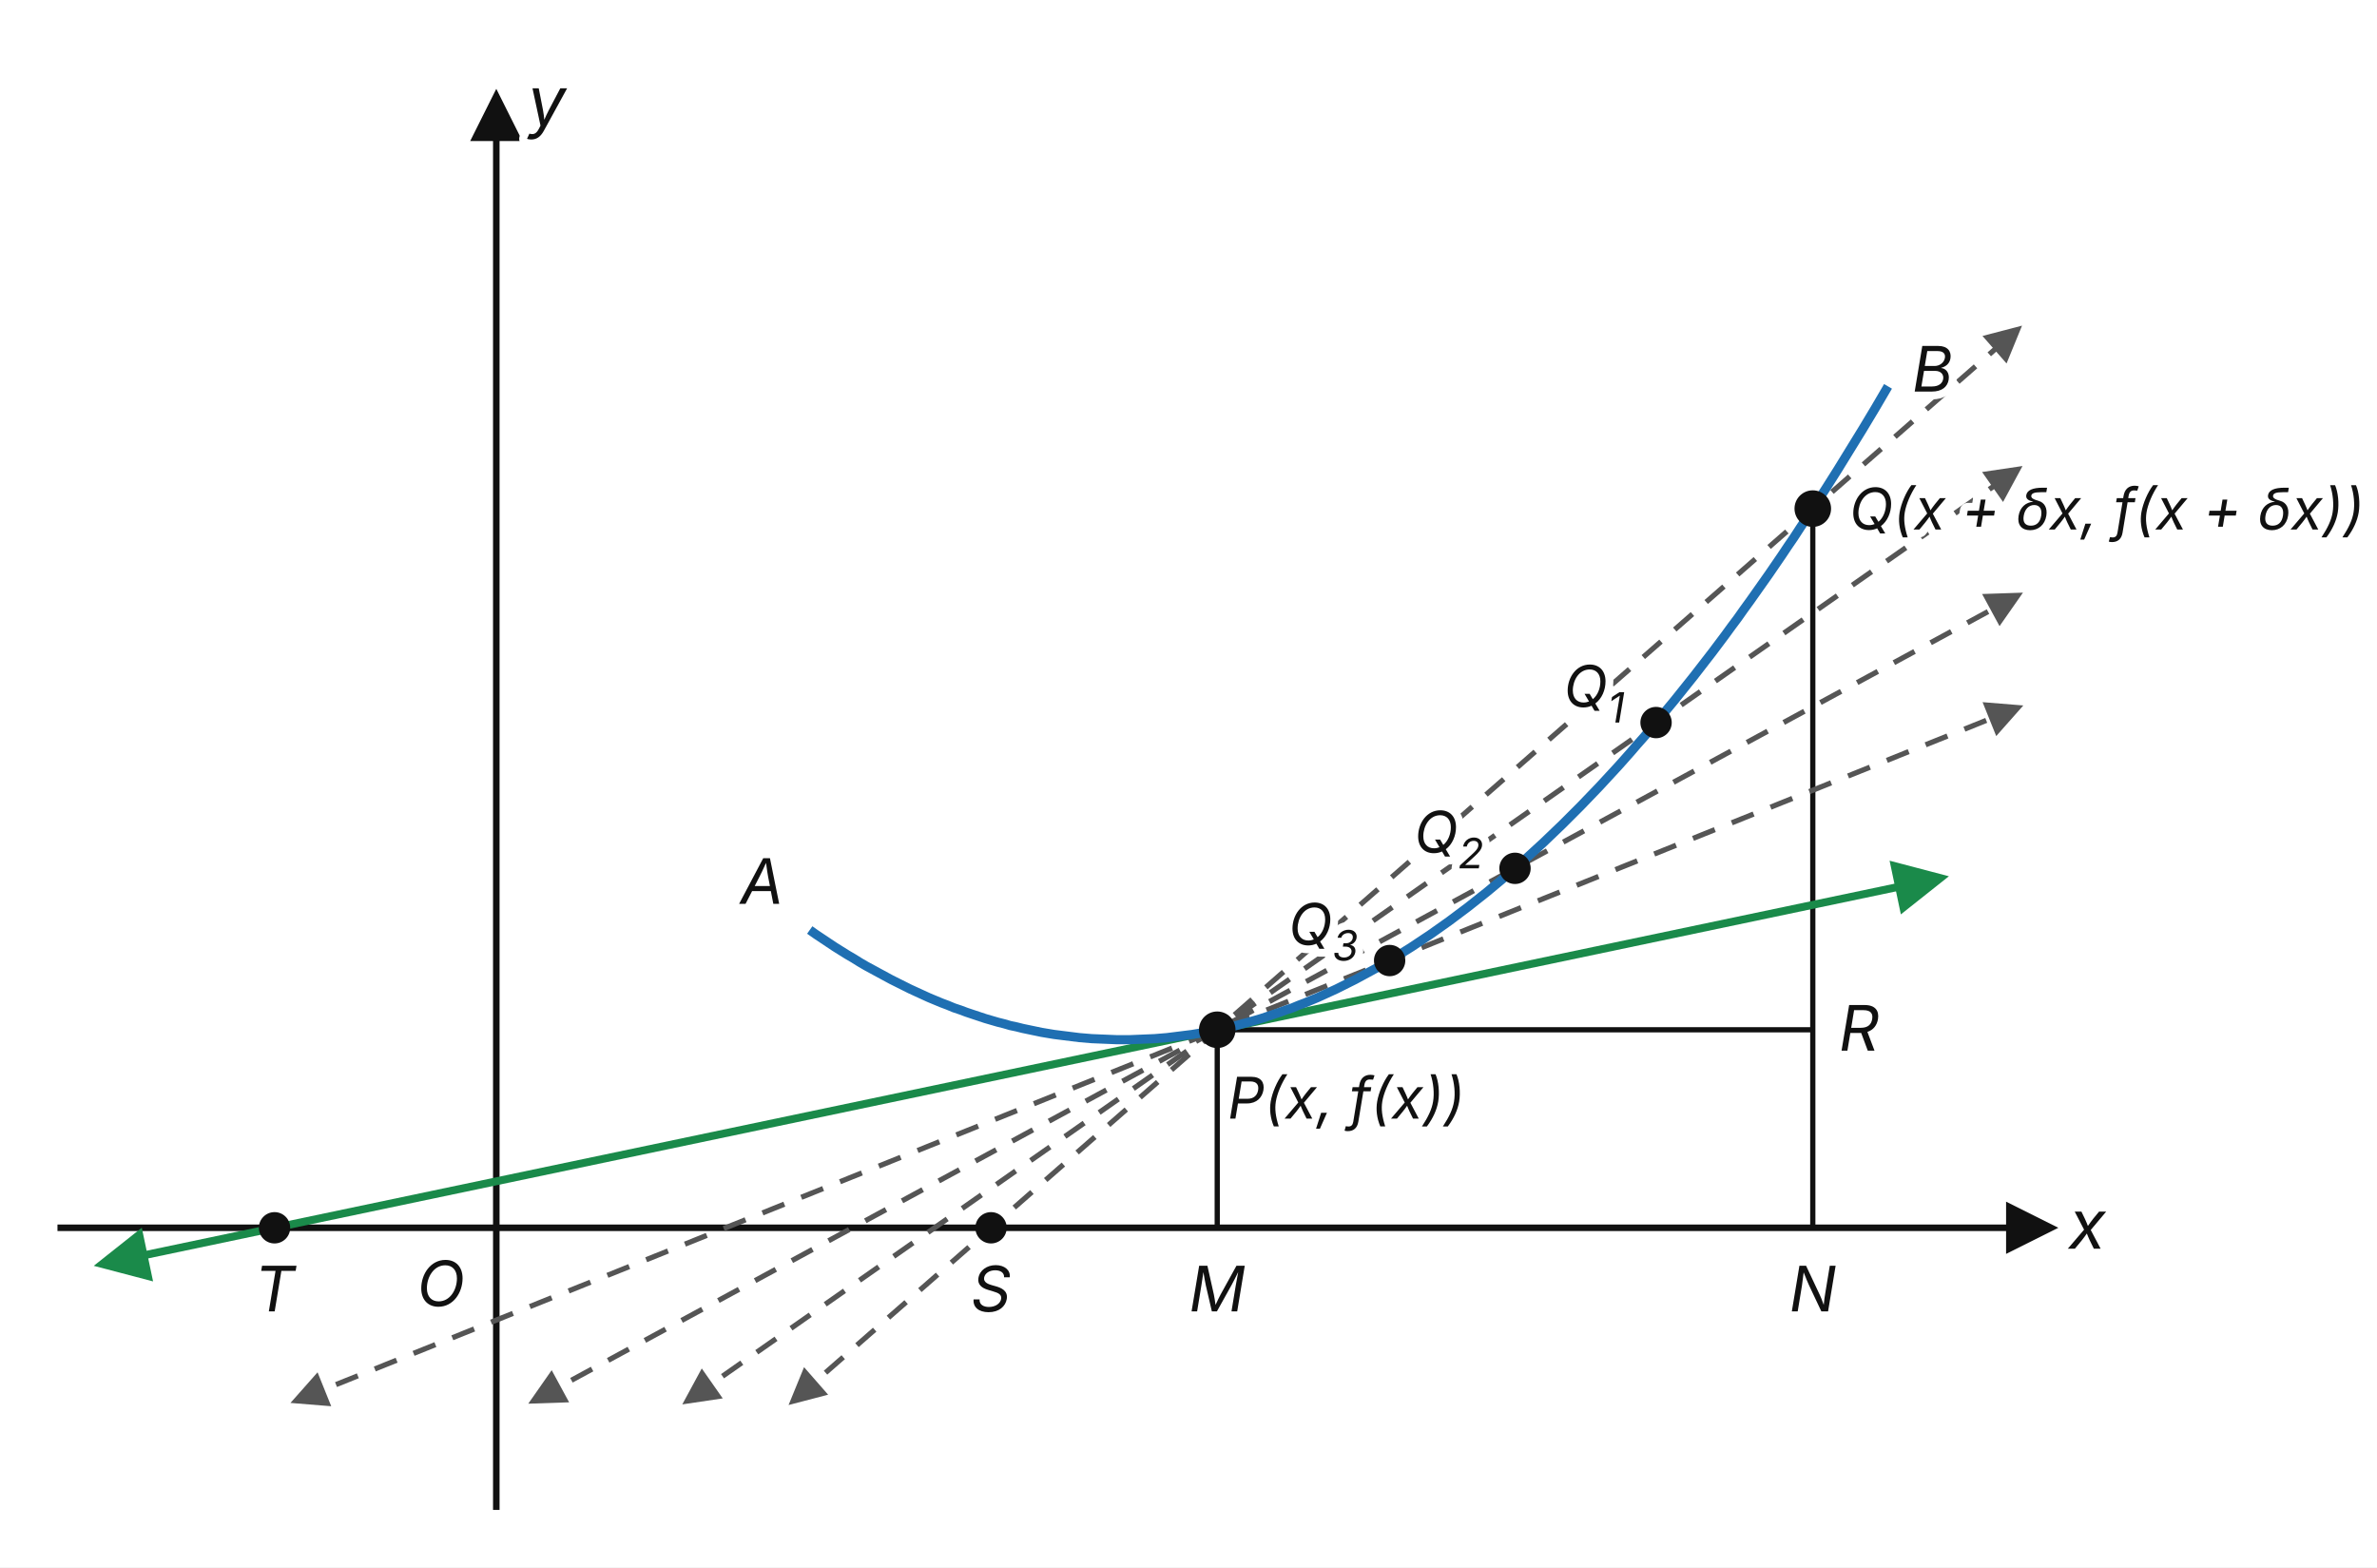
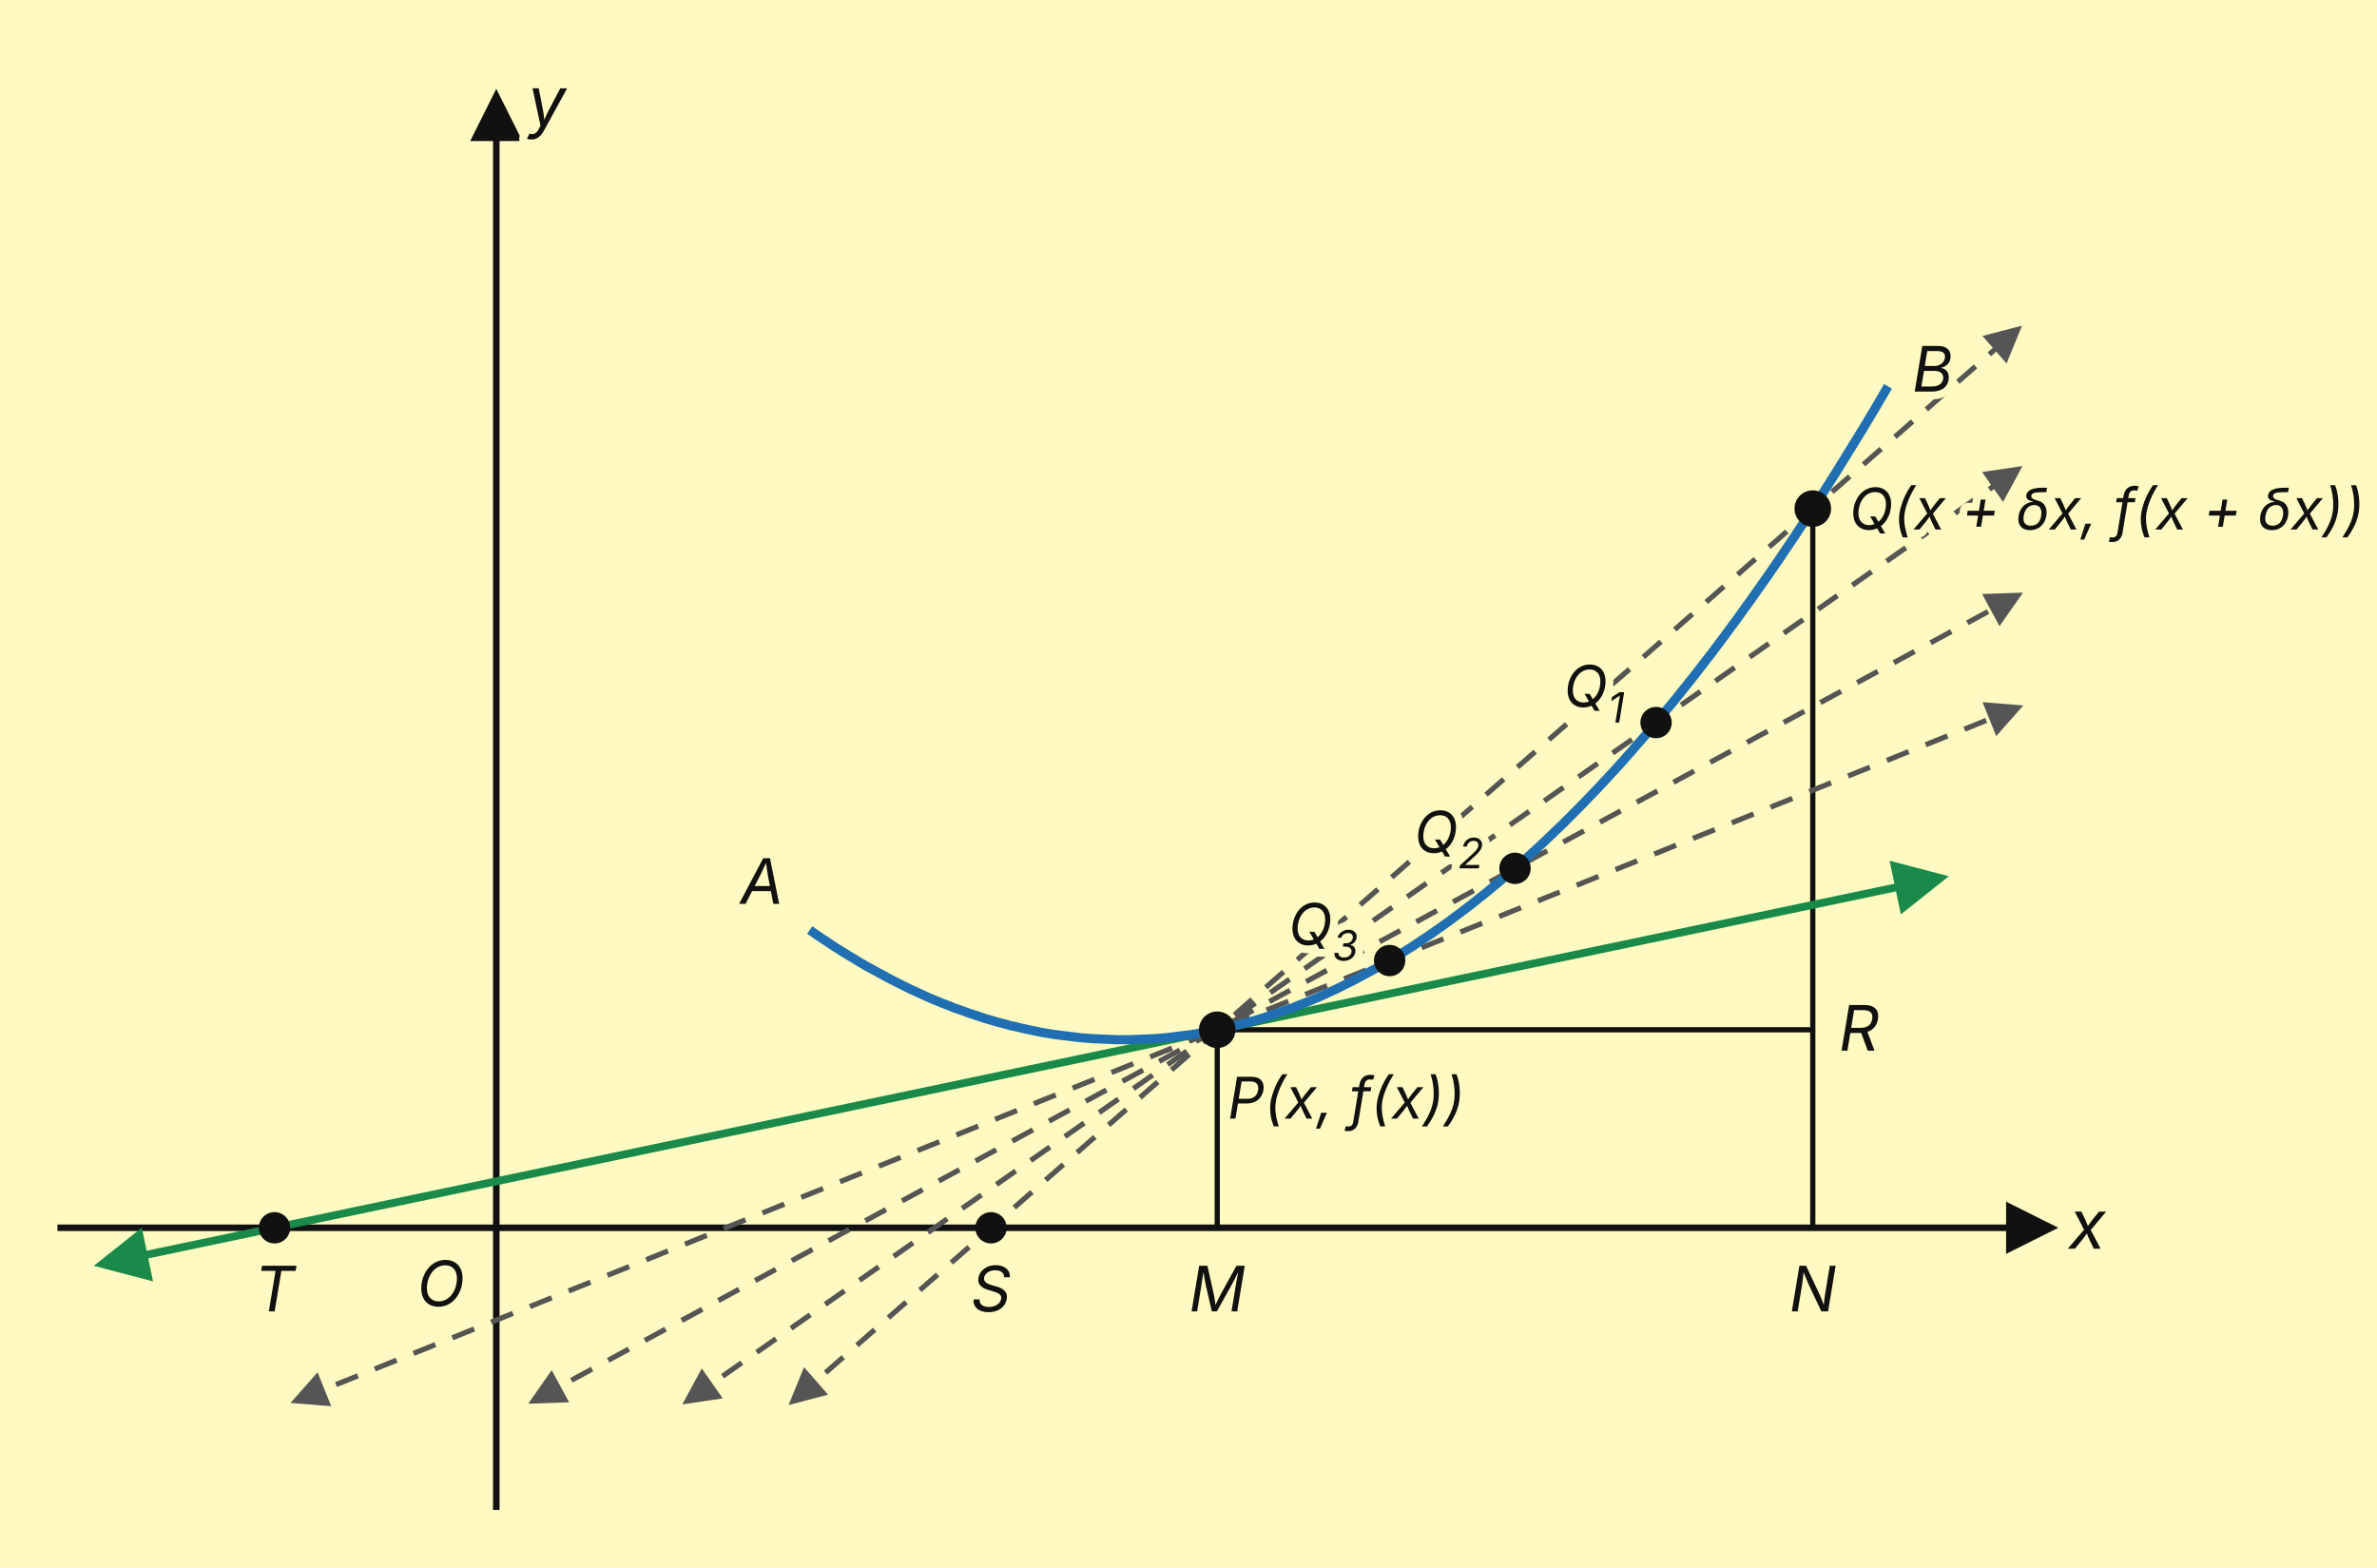
<svg xmlns="http://www.w3.org/2000/svg" viewBox="0 0 910 600" font-family="Inter, Arial, sans-serif">
-   <rect x="0" y="0" width="910" height="600" fill="#ffffff" />
+   <rect x="0" y="0" width="910" height="600" fill="#FFFAC2" />
  <defs>
    <marker id="ah" viewBox="0 0 10 10" refX="8" refY="5" markerWidth="8" markerHeight="8" orient="auto-start-reverse">
      <path d="M0,0 L10,5 L0,10 z" fill="#111111" />
    </marker>
    <marker id="ahg" viewBox="0 0 10 10" refX="8" refY="5" markerWidth="7" markerHeight="7" orient="auto-start-reverse">
      <path d="M0,0 L10,5 L0,10 z" fill="#1a8a4a" />
    </marker>
    <marker id="ahk" viewBox="0 0 10 10" refX="8" refY="5" markerWidth="7" markerHeight="7" orient="auto-start-reverse">
      <path d="M0,0 L10,5 L0,10 z" fill="#555555" />
    </marker>
  </defs>
  <line x1="22.0" y1="470.0" x2="784.0" y2="470.0" stroke="#111111" stroke-width="2.5" marker-end="url(#ah)" />
  <line x1="190.0" y1="578.0" x2="190.0" y2="38.0" stroke="#111111" stroke-width="2.5" marker-end="url(#ah)" />
-   <text x="792.0" y="478.0" font-size="26" text-anchor="start" font-style="italic" fill="#111111" paint-order="stroke" stroke="#ffffff" stroke-width="6" stroke-linejoin="round">x</text>
-   <text x="202.0" y="48.0" font-size="26" text-anchor="start" font-style="italic" fill="#111111" paint-order="stroke" stroke="#ffffff" stroke-width="6" stroke-linejoin="round">y</text>
-   <text x="178.0" y="500.0" font-size="24" text-anchor="end" font-style="italic" fill="#111111" paint-order="stroke" stroke="#ffffff" stroke-width="6" stroke-linejoin="round">O</text>
+   <text x="792.0" y="478.0" font-size="26" text-anchor="start" font-style="italic" fill="#111111" paint-order="stroke" stroke="#FFFAC2" stroke-width="6" stroke-linejoin="round">x</text>
+   <text x="202.0" y="48.0" font-size="26" text-anchor="start" font-style="italic" fill="#111111" paint-order="stroke" stroke="#FFFAC2" stroke-width="6" stroke-linejoin="round">y</text>
+   <text x="178.0" y="500.0" font-size="24" text-anchor="end" font-style="italic" fill="#111111" paint-order="stroke" stroke="#FFFAC2" stroke-width="6" stroke-linejoin="round">O</text>
  <line x1="466.0" y1="394.2" x2="466.0" y2="470.0" stroke="#111111" stroke-width="2" />
  <line x1="694.0" y1="194.7" x2="694.0" y2="470.0" stroke="#111111" stroke-width="2" />
  <line x1="466.0" y1="394.2" x2="694.0" y2="394.2" stroke="#111111" stroke-width="2" />
  <line x1="263.5" y1="536.0" x2="772.0" y2="180.0" stroke="#555555" stroke-width="2" stroke-dasharray="9 7" marker-start="url(#ahk)" marker-end="url(#ahk)" />
  <line x1="204.7" y1="536.0" x2="772.0" y2="228.2" stroke="#555555" stroke-width="2" stroke-dasharray="9 7" marker-start="url(#ahk)" marker-end="url(#ahk)" />
  <line x1="113.8" y1="536.0" x2="772.0" y2="271.1" stroke="#555555" stroke-width="2" stroke-dasharray="9 7" marker-start="url(#ahk)" marker-end="url(#ahk)" />
  <line x1="304.0" y1="536.0" x2="772.0" y2="126.5" stroke="#555555" stroke-width="2" stroke-dasharray="9 7" marker-start="url(#ahk)" marker-end="url(#ahk)" />
  <line x1="40.0" y1="483.7" x2="742.0" y2="336.3" stroke="#1a8a4a" stroke-width="3" marker-start="url(#ahg)" marker-end="url(#ahg)" />
  <circle cx="105.1" cy="470.0" r="6" fill="#111111" />
-   <text x="105.1" y="502.0" font-size="24" text-anchor="middle" font-style="italic" fill="#111111" paint-order="stroke" stroke="#ffffff" stroke-width="6" stroke-linejoin="round">T</text>
+   <text x="105.1" y="502.0" font-size="24" text-anchor="middle" font-style="italic" fill="#111111" paint-order="stroke" stroke="#FFFAC2" stroke-width="6" stroke-linejoin="round">T</text>
  <polyline points="310.0,356.0 312.4,357.7 314.8,359.3 317.2,360.9 319.6,362.5 322.0,364.0 324.4,365.5 326.8,366.9 329.2,368.4 331.6,369.8 334.0,371.1 336.4,372.4 338.8,373.7 341.2,375.0 343.6,376.2 346.0,377.4 348.4,378.6 350.8,379.7 353.2,380.8 355.6,381.9 358.0,382.9 360.4,383.9 362.8,384.8 365.2,385.8 367.6,386.6 370.0,387.5 372.4,388.3 374.8,389.1 377.2,389.9 379.6,390.6 382.0,391.3 384.4,391.9 386.8,392.6 389.2,393.1 391.6,393.7 394.0,394.2 396.4,394.7 398.8,395.2 401.2,395.6 403.6,396.0 406.0,396.3 408.4,396.6 410.8,396.9 413.2,397.2 415.6,397.4 418.0,397.6 420.4,397.7 422.8,397.8 425.2,397.9 427.6,398.0 430.0,398.0 432.4,398.0 434.8,397.9 437.2,397.8 439.6,397.7 442.0,397.6 444.4,397.4 446.8,397.2 449.2,396.9 451.6,396.6 454.0,396.3 456.4,396.0 458.8,395.6 461.2,395.2 463.6,394.7 466.0,394.2 468.4,393.7 470.8,393.1 473.2,392.6 475.6,391.9 478.0,391.3 480.4,390.6 482.8,389.9 485.2,389.1 487.6,388.3 490.0,387.5 492.4,386.6 494.8,385.8 497.2,384.8 499.6,383.9 502.0,382.9 504.4,381.9 506.8,380.8 509.2,379.7 511.6,378.6 514.0,377.4 516.4,376.2 518.8,375.0 521.2,373.7 523.6,372.4 526.0,371.1 528.4,369.8 530.8,368.4 533.2,366.9 535.6,365.5 538.0,364.0 540.4,362.5 542.8,360.9 545.2,359.3 547.6,357.7 550.0,356.0 552.4,354.3 554.8,352.6 557.2,350.8 559.6,349.0 562.0,347.2 564.4,345.3 566.8,343.4 569.2,341.5 571.6,339.5 574.0,337.5 576.4,335.5 578.8,333.4 581.2,331.3 583.6,329.2 586.0,327.0 588.4,324.8 590.8,322.6 593.2,320.3 595.6,318.0 598.0,315.7 600.4,313.3 602.8,310.9 605.2,308.5 607.6,306.0 610.0,303.5 612.4,301.0 614.8,298.4 617.2,295.8 619.6,293.2 622.0,290.5 624.4,287.8 626.8,285.0 629.2,282.3 631.6,279.5 634.0,276.6 636.4,273.7 638.8,270.8 641.2,267.9 643.6,264.9 646.0,261.9 648.4,258.9 650.8,255.8 653.2,252.7 655.6,249.6 658.0,246.4 660.4,243.2 662.8,239.9 665.2,236.7 667.6,233.3 670.0,230.0 672.4,226.6 674.8,223.2 677.2,219.8 679.6,216.3 682.0,212.8 684.4,209.2 686.8,205.7 689.2,202.0 691.6,198.4 694.0,194.7 696.4,191.0 698.8,187.3 701.2,183.5 703.6,179.7 706.0,175.8 708.4,171.9 710.8,168.0 713.2,164.1 715.6,160.1 718.0,156.1 720.4,152.0 722.8,147.9" fill="none" stroke="#1f6fb2" stroke-width="3.5" stroke-linejoin="round" />
-   <text x="300.0" y="346.0" font-size="24" text-anchor="end" font-style="italic" fill="#111111" paint-order="stroke" stroke="#ffffff" stroke-width="6" stroke-linejoin="round">A</text>
-   <text x="732.0" y="149.9" font-size="24" text-anchor="start" font-style="italic" fill="#111111" paint-order="stroke" stroke="#ffffff" stroke-width="6" stroke-linejoin="round">B</text>
+   <text x="300.0" y="346.0" font-size="24" text-anchor="end" font-style="italic" fill="#111111" paint-order="stroke" stroke="#FFFAC2" stroke-width="6" stroke-linejoin="round">A</text>
+   <text x="732.0" y="149.9" font-size="24" text-anchor="start" font-style="italic" fill="#111111" paint-order="stroke" stroke="#FFFAC2" stroke-width="6" stroke-linejoin="round">B</text>
  <circle cx="466.0" cy="394.2" r="7" fill="#111111" />
  <circle cx="694.0" cy="194.7" r="7" fill="#111111" />
  <circle cx="379.4" cy="470.0" r="6" fill="#111111" />
-   <text x="379.4" y="502.0" font-size="24" text-anchor="middle" font-style="italic" fill="#111111" paint-order="stroke" stroke="#ffffff" stroke-width="6" stroke-linejoin="round">S</text>
-   <text x="466.0" y="502.0" font-size="24" text-anchor="middle" font-style="italic" fill="#111111" paint-order="stroke" stroke="#ffffff" stroke-width="6" stroke-linejoin="round">M</text>
-   <text x="694.0" y="502.0" font-size="24" text-anchor="middle" font-style="italic" fill="#111111" paint-order="stroke" stroke="#ffffff" stroke-width="6" stroke-linejoin="round">N</text>
-   <text x="704.0" y="402.2" font-size="24" text-anchor="start" font-style="italic" fill="#111111" paint-order="stroke" stroke="#ffffff" stroke-width="6" stroke-linejoin="round">R</text>
-   <text x="470.0" y="428.2" font-size="22" text-anchor="start" font-style="italic" fill="#111111" paint-order="stroke" stroke="#ffffff" stroke-width="6" stroke-linejoin="round">P(x, f(x))</text>
-   <text x="708.0" y="202.7" font-size="22" text-anchor="start" font-style="italic" fill="#111111" paint-order="stroke" stroke="#ffffff" stroke-width="6" stroke-linejoin="round">Q(x + δx, f(x + δx))</text>
+   <text x="379.4" y="502.0" font-size="24" text-anchor="middle" font-style="italic" fill="#111111" paint-order="stroke" stroke="#FFFAC2" stroke-width="6" stroke-linejoin="round">S</text>
+   <text x="466.0" y="502.0" font-size="24" text-anchor="middle" font-style="italic" fill="#111111" paint-order="stroke" stroke="#FFFAC2" stroke-width="6" stroke-linejoin="round">M</text>
+   <text x="694.0" y="502.0" font-size="24" text-anchor="middle" font-style="italic" fill="#111111" paint-order="stroke" stroke="#FFFAC2" stroke-width="6" stroke-linejoin="round">N</text>
+   <text x="704.0" y="402.2" font-size="24" text-anchor="start" font-style="italic" fill="#111111" paint-order="stroke" stroke="#FFFAC2" stroke-width="6" stroke-linejoin="round">R</text>
+   <text x="470.0" y="428.2" font-size="22" text-anchor="start" font-style="italic" fill="#111111" paint-order="stroke" stroke="#FFFAC2" stroke-width="6" stroke-linejoin="round">P(x, f(x))</text>
+   <text x="708.0" y="202.7" font-size="22" text-anchor="start" font-style="italic" fill="#111111" paint-order="stroke" stroke="#FFFAC2" stroke-width="6" stroke-linejoin="round">Q(x + δx, f(x + δx))</text>
  <circle cx="634.0" cy="276.6" r="6" fill="#111111" />
-   <text x="622.0" y="270.6" font-size="22" text-anchor="end" font-style="italic" fill="#111111" paint-order="stroke" stroke="#ffffff" stroke-width="6" stroke-linejoin="round">Q<tspan font-size="16" dy="6">1</tspan>
+   <text x="622.0" y="270.6" font-size="22" text-anchor="end" font-style="italic" fill="#111111" paint-order="stroke" stroke="#FFFAC2" stroke-width="6" stroke-linejoin="round">Q<tspan font-size="16" dy="6">1</tspan>
  </text>
  <circle cx="580.0" cy="332.4" r="6" fill="#111111" />
-   <text x="568.0" y="326.4" font-size="22" text-anchor="end" font-style="italic" fill="#111111" paint-order="stroke" stroke="#ffffff" stroke-width="6" stroke-linejoin="round">Q<tspan font-size="16" dy="6">2</tspan>
+   <text x="568.0" y="326.4" font-size="22" text-anchor="end" font-style="italic" fill="#111111" paint-order="stroke" stroke="#FFFAC2" stroke-width="6" stroke-linejoin="round">Q<tspan font-size="16" dy="6">2</tspan>
  </text>
  <circle cx="532.0" cy="367.7" r="6" fill="#111111" />
-   <text x="520.0" y="361.7" font-size="22" text-anchor="end" font-style="italic" fill="#111111" paint-order="stroke" stroke="#ffffff" stroke-width="6" stroke-linejoin="round">Q<tspan font-size="16" dy="6">3</tspan>
+   <text x="520.0" y="361.7" font-size="22" text-anchor="end" font-style="italic" fill="#111111" paint-order="stroke" stroke="#FFFAC2" stroke-width="6" stroke-linejoin="round">Q<tspan font-size="16" dy="6">3</tspan>
  </text>
</svg>
